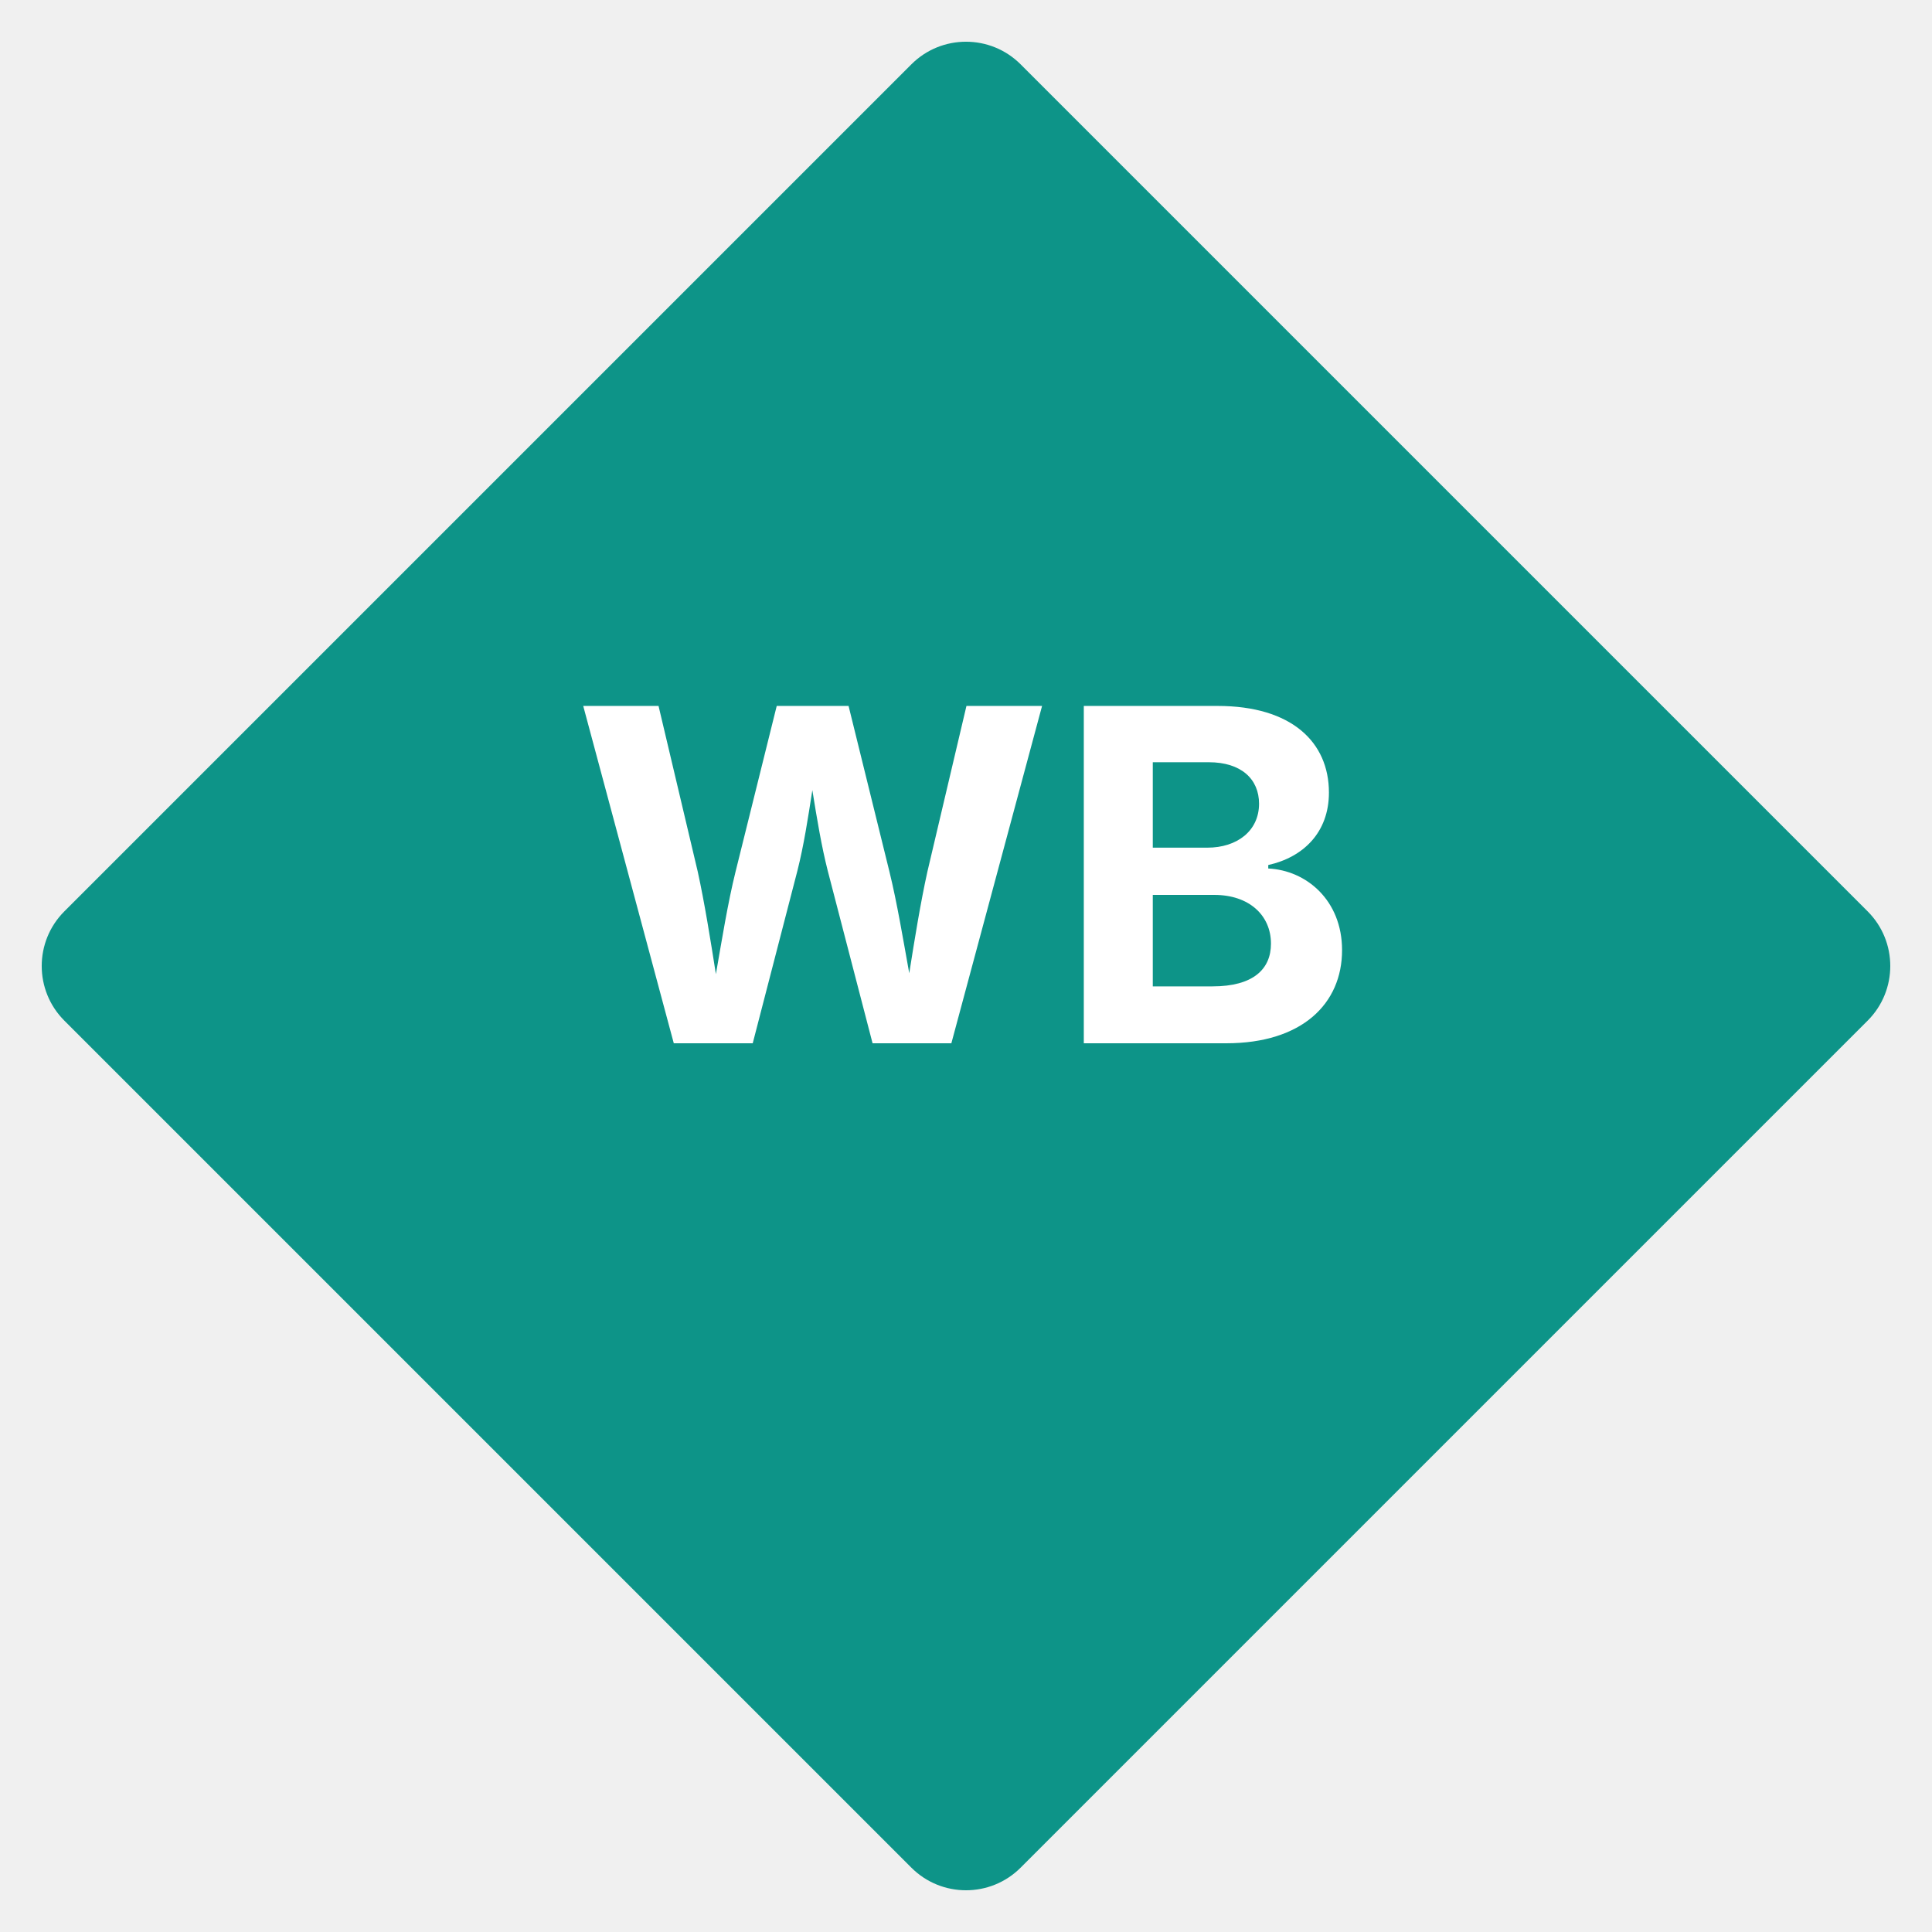
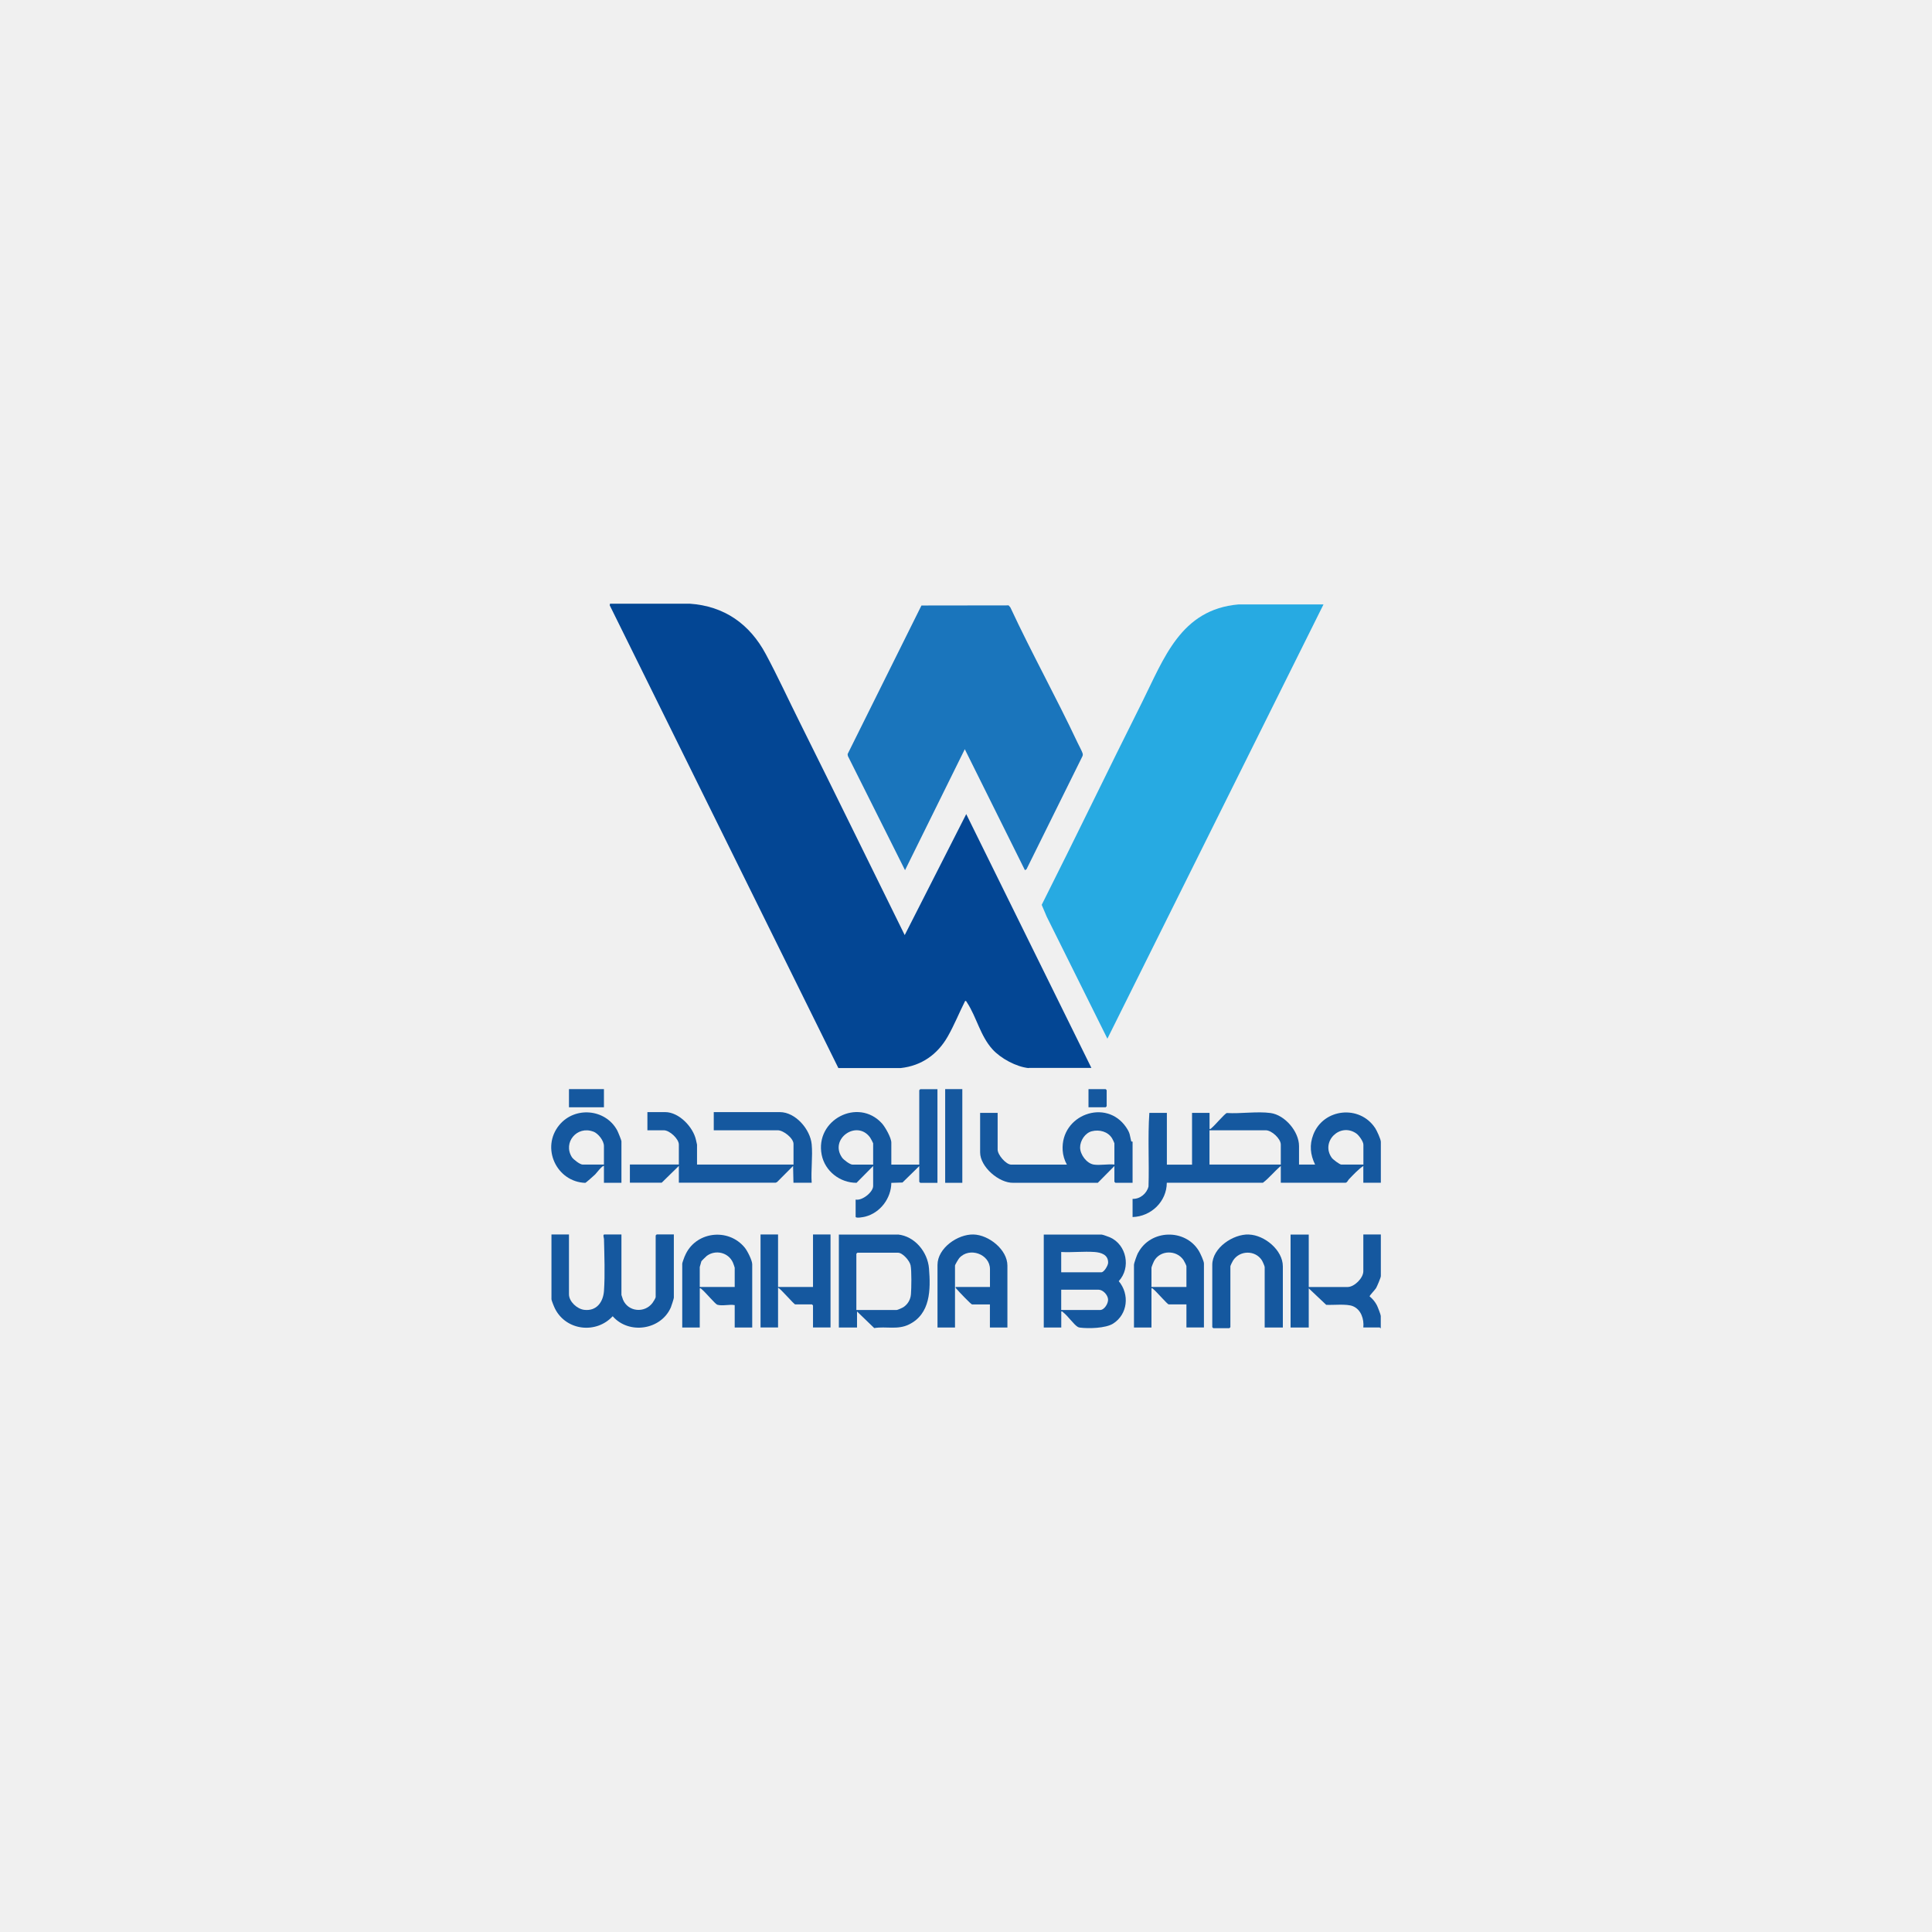
- <svg xmlns="http://www.w3.org/2000/svg" viewBox="0 0 200 200" width="200" height="200">
-   <rect x="30" y="30" width="140" height="140" rx="8" fill="#0D9488" transform="rotate(45 100 100)" />
-   <text x="100" y="108" text-anchor="middle" font-family="Inter, system-ui, sans-serif" font-size="48" font-weight="700" fill="white">WB</text>
+ <svg xmlns="http://www.w3.org/2000/svg" width="200" height="200" viewBox="0 0 200 200" fill="none">
+   <path d="M106.494 110.569C105.213 110.444 103.588 109.569 102.731 108.613C101.481 107.231 101.081 105.263 100.106 103.781C100.056 103.706 100.031 103.594 99.912 103.613C99.3 104.825 98.781 106.125 98.106 107.306C97.05 109.156 95.4 110.325 93.256 110.563H86.787L63.119 62.663L63.144 62.494H71.4C74.987 62.737 77.612 64.606 79.275 67.713C80.5 69.994 81.625 72.444 82.787 74.769C86.438 82.1 90.031 89.456 93.656 96.8L100.025 84.275L112.981 110.55H106.5L106.494 110.569Z" fill="#034694" />
+   <path d="M137.006 62.575L114.637 107.525L108.35 94.881L107.837 93.669C111.337 86.719 114.712 79.706 118.2 72.75C120.5 68.156 122.219 63.087 128.219 62.569H137.012L137.006 62.575Z" fill="#27AAE2" />
+   <path d="M104.412 62.669L104.594 62.881C106.787 67.594 109.325 72.156 111.537 76.856C111.656 77.112 112.025 77.794 112.075 77.994C112.106 78.119 112.094 78.206 112.037 78.319L106.262 89.987L106.1 90.081L99.875 77.556L93.688 90.081L87.769 78.256L87.744 78.062L95.388 62.681L104.419 62.669H104.412Z" fill="#1A75BC" />
+   <path d="M142.35 116.769C140.744 114.344 137.012 114.738 135.956 117.444C135.537 118.519 135.638 119.531 136.138 120.556H134.475V118.638C134.475 117.138 133.012 115.419 131.525 115.219C130.137 115.031 128.419 115.306 127 115.219C126.781 115.281 125.75 116.513 125.431 116.763C125.356 116.819 125.337 116.9 125.212 116.869V115.206H123.4V120.563H120.794V115.206H118.981C118.806 117.731 118.975 120.288 118.894 122.825C118.712 123.556 118.019 124.138 117.244 124.106V125.988C119.162 125.931 120.775 124.388 120.787 122.438H130.737C131.387 121.944 131.937 121.244 132.587 120.7V122.438H139.281C139.481 122.413 139.519 122.2 139.644 122.075C140.1 121.6 140.594 121.063 141.131 120.7V122.438H142.944V118.2C142.944 117.938 142.519 117.019 142.35 116.763V116.769ZM132.587 120.556H125.206V117.006H131.031C131.644 117.006 132.587 117.875 132.587 118.488V120.55V120.556ZM141.131 120.556H138.85C138.687 120.556 138 120.038 137.875 119.869C136.663 118.2 138.719 116.156 140.406 117.338C140.675 117.525 141.138 118.169 141.138 118.494V120.556H141.131Z" fill="#15589F" />
+   <path d="M80.287 122.437L80.438 122.369L82.1 120.7L82.138 122.437C82.188 122.437 82.231 122.437 82.281 122.437C82.306 122.437 82.331 122.437 82.356 122.437C82.431 122.437 82.5 122.437 82.575 122.437C83.056 122.45 83.544 122.425 84.025 122.437C83.938 121.156 84.144 119.719 84.025 118.456C83.881 116.919 82.362 115.125 80.731 115.125H73.888V117.006H80.513C81.1 117.006 82.144 117.825 82.144 118.419V120.556H72.156V118.494C72.156 118.494 72.075 118.119 72.05 118.019C71.763 116.675 70.294 115.125 68.862 115.125H67.019V117.006H68.719C69.319 117.006 70.275 117.894 70.275 118.488V120.55H65.206V122.431H68.5L70.275 120.694V122.431H80.3L80.287 122.437Z" fill="#15589F" />
+   <path d="M90.388 120.706V122.769C90.388 123.412 89.25 124.319 88.575 124.181V125.956C88.575 126.156 89.431 125.981 89.575 125.944C91.131 125.544 92.256 124.038 92.269 122.45L93.425 122.413L95.162 120.713V122.344C95.162 122.344 95.263 122.45 95.269 122.45H97.044V112.75H95.269C95.269 112.75 95.162 112.85 95.162 112.856V120.562H92.269V118.281C92.269 117.781 91.638 116.669 91.294 116.288C88.831 113.594 84.338 115.925 85.062 119.55C85.4 121.238 86.956 122.45 88.669 122.444L90.388 120.706ZM87.169 119.831C85.819 117.9 88.694 115.881 90.062 117.738C90.125 117.819 90.388 118.319 90.388 118.356V120.562H88.25C87.994 120.562 87.325 120.063 87.169 119.831Z" fill="#15589F" />
+   <path d="M67.875 127.906V134.275C67.875 134.375 67.625 134.775 67.544 134.881C66.731 135.963 65.025 135.806 64.494 134.544C64.463 134.475 64.331 134.081 64.331 134.056V127.794H62.556C62.388 127.794 62.519 128.156 62.525 128.263C62.562 129.931 62.638 131.988 62.525 133.625C62.444 134.788 61.756 135.75 60.475 135.594C59.744 135.506 58.9 134.744 58.9 133.981V127.794H57.087V134.487C57.087 134.625 57.375 135.325 57.462 135.488C58.625 137.763 61.719 138.106 63.425 136.256C65.1 138.175 68.431 137.688 69.45 135.331C69.506 135.2 69.756 134.425 69.756 134.338V127.788H67.981C67.981 127.788 67.875 127.888 67.875 127.894V127.906Z" fill="#15589F" />
+   <path d="M115.362 120.706V122.338C115.362 122.338 115.462 122.444 115.469 122.444H117.244V118.175C117.244 118.175 117.119 118.206 117.1 118.125C116.937 117.475 117.006 117.331 116.581 116.7C114.512 113.656 109.781 115.4 110.006 119.081C110.037 119.587 110.194 120.119 110.444 120.562H104.687C104.137 120.562 103.275 119.544 103.275 119.006V115.206H101.462V119.294C101.462 120.794 103.412 122.481 104.9 122.444H113.644L115.362 120.706ZM111.812 118.787C111.812 118.075 112.331 117.281 113.025 117.106C113.806 116.906 114.706 117.138 115.131 117.856C115.175 117.931 115.362 118.312 115.362 118.35V120.556C114.712 120.481 113.844 120.656 113.225 120.556C112.481 120.431 111.812 119.519 111.812 118.781V118.787Z" fill="#15589F" />
+   <path d="M114.894 128.087C114.756 128.025 114.125 127.8 114.025 127.8H108.05V137.425H109.862V135.762C109.987 135.731 110.006 135.812 110.081 135.869C110.519 136.2 111.175 137.131 111.562 137.356C111.65 137.406 111.681 137.412 111.781 137.431C112.681 137.55 114.444 137.506 115.219 137.025C116.75 136.062 116.956 133.981 115.812 132.625C117.094 131.244 116.637 128.856 114.9 128.087H114.894ZM113.875 135.612H109.856V133.512H113.731C114.181 133.512 114.675 134.05 114.706 134.5C114.737 134.931 114.325 135.612 113.875 135.612ZM114.712 130.725C114.706 131.012 114.287 131.706 114.019 131.706H109.856V129.606C110.981 129.669 112.181 129.525 113.3 129.606C113.987 129.656 114.737 129.881 114.712 130.731V130.725Z" fill="#15589F" />
+   <path d="M92.956 127.8H86.838V137.425H88.719V135.763L90.5 137.481C91.744 137.281 92.912 137.688 94.088 137.113C96.325 136.025 96.35 133.506 96.169 131.306C96.031 129.606 94.7 127.969 92.95 127.794L92.956 127.8ZM94.3 133.988C94.256 134.525 93.981 135.013 93.525 135.313C93.412 135.388 92.912 135.613 92.812 135.613H88.65V129.788C88.65 129.788 88.75 129.681 88.756 129.681H92.956C93.45 129.681 94.162 130.506 94.263 130.981C94.381 131.544 94.35 133.369 94.3 133.994V133.988Z" fill="#15589F" />
+   <path d="M141.131 131.6C141.131 132.306 140.2 133.231 139.5 133.231H135.481V127.8H133.6V137.425H135.481V133.369L137.287 135.075C138.025 135.119 139.387 134.95 140.044 135.213C140.9 135.556 141.219 136.563 141.131 137.419H142.831C142.831 137.419 142.887 137.513 142.937 137.494V136.225C142.937 136.094 142.619 135.281 142.531 135.113C142.35 134.763 142.081 134.444 141.781 134.2C141.787 134.088 142.337 133.531 142.45 133.344C142.556 133.163 142.944 132.25 142.944 132.1V127.794H141.131V131.594V131.6Z" fill="#15589F" />
+   <path d="M70.881 130.044C70.831 130.163 70.625 130.738 70.625 130.8V137.425H72.438V133.369C72.562 133.338 72.581 133.419 72.656 133.475C72.981 133.725 74.044 135 74.25 135.063C74.781 135.225 75.506 135 76.056 135.106V137.425H77.869V130.875C77.869 130.475 77.375 129.5 77.112 129.175C75.388 127.031 71.919 127.494 70.888 130.044H70.881ZM76.056 133.225H72.438V131.163C72.438 131.163 72.588 130.613 72.606 130.569C72.625 130.525 73.094 130.063 73.169 130.006C74.081 129.338 75.4 129.65 75.869 130.694C75.906 130.781 76.056 131.181 76.056 131.231V133.225Z" fill="#15589F" />
+   <path d="M117.806 129.7C117.7 129.906 117.388 130.75 117.388 130.944V137.425H119.2V133.369C119.325 133.337 119.344 133.419 119.419 133.475C119.675 133.669 120.863 135.031 120.975 135.031H122.819V137.419H124.631V130.794C124.631 130.55 124.256 129.744 124.113 129.506C122.694 127.156 119.094 127.262 117.819 129.694L117.806 129.7ZM122.819 133.225H119.2V131.231C119.2 131.162 119.406 130.65 119.463 130.55C120.088 129.394 121.788 129.362 122.519 130.444C122.588 130.55 122.819 131 122.819 131.081V133.219V133.225Z" fill="#15589F" />
+   <path d="M100.781 127.794C99.138 127.75 97.05 129.206 97.05 130.944V137.425H98.862V131.019C98.862 130.919 99.219 130.337 99.306 130.231C100.356 129.056 102.481 129.825 102.481 131.381V133.225H98.931C98.9 133.35 98.981 133.369 99.037 133.444C99.169 133.612 100.519 135.037 100.631 135.037H102.475V137.425H104.287V131.019C104.287 129.362 102.362 127.837 100.781 127.794Z" fill="#15589F" />
+   <path d="M84.162 133.225H80.544V127.794H78.731V137.419H80.544V133.294C80.838 133.431 82.194 135.031 82.319 135.031H84.056C84.056 135.031 84.162 135.131 84.162 135.138V137.419H85.975V127.794H84.162V133.225Z" fill="#15589F" />
+   <path d="M129.3 127.794C127.65 127.731 125.494 129.181 125.494 130.944V137.388C125.494 137.388 125.594 137.494 125.6 137.494H127.262C127.262 137.494 127.369 137.394 127.369 137.388V131.088C127.369 131.025 127.581 130.581 127.644 130.494C128.319 129.431 129.919 129.388 130.619 130.45C130.694 130.563 130.919 131.063 130.919 131.163V137.425H132.8V131.094C132.8 129.406 130.9 127.856 129.294 127.8L129.3 127.794Z" fill="#15589F" />
+   <path d="M60.594 122.444C60.663 122.437 61.487 121.694 61.612 121.575C61.694 121.494 62.4 120.575 62.519 120.706V122.444H64.331V118.137C64.331 118.044 63.962 117.131 63.881 116.994C62.656 114.775 59.494 114.512 57.888 116.475C55.969 118.819 57.606 122.35 60.594 122.45V122.444ZM61.413 117.137C61.931 117.331 62.519 118.081 62.519 118.637V120.556H60.312C60.044 120.556 59.356 120.031 59.2 119.787C58.25 118.281 59.731 116.506 61.413 117.144V117.137Z" fill="#15589F" />
+   <path d="M99.619 112.744H97.844V122.444H99.619V112.744Z" fill="#15589F" />
+   <path d="M62.519 112.744H58.9V114.625H62.519V112.744Z" fill="#15589F" />
+   <path d="M114.562 114.512V112.85C114.562 112.85 114.463 112.744 114.456 112.744H112.681V114.625H114.456C114.456 114.625 114.562 114.525 114.562 114.519V114.512Z" fill="#15589F" />
</svg>
